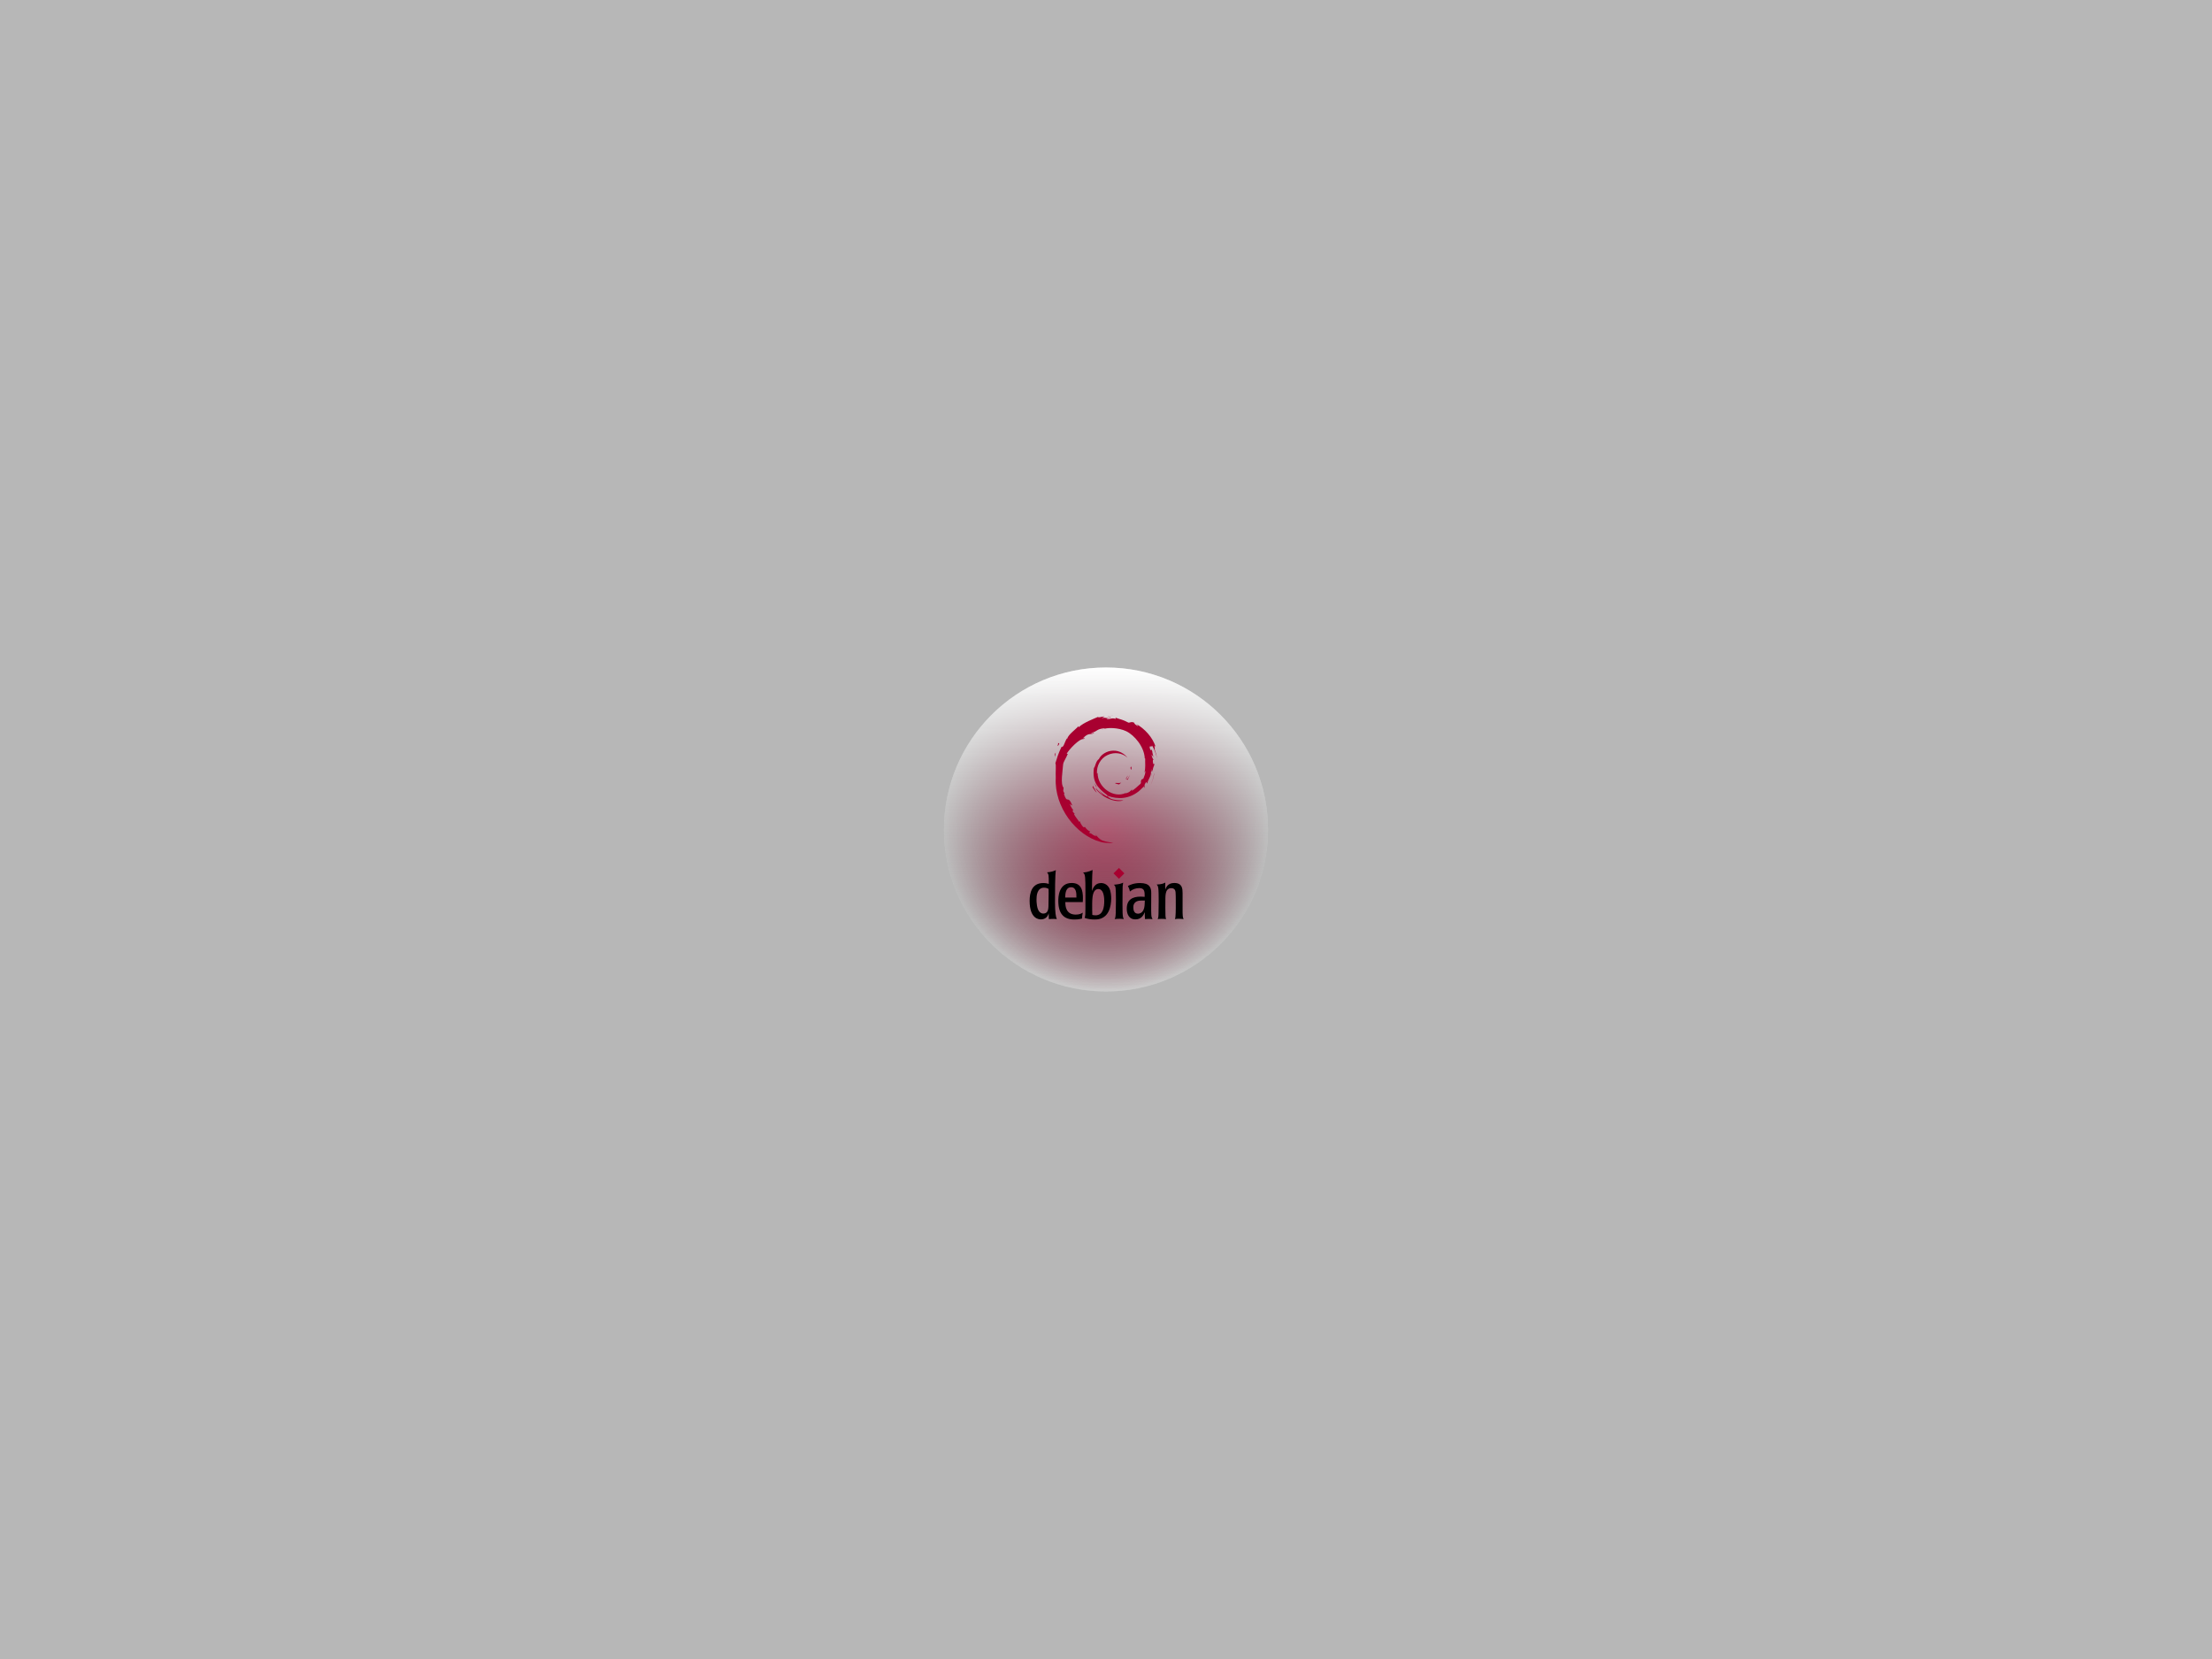
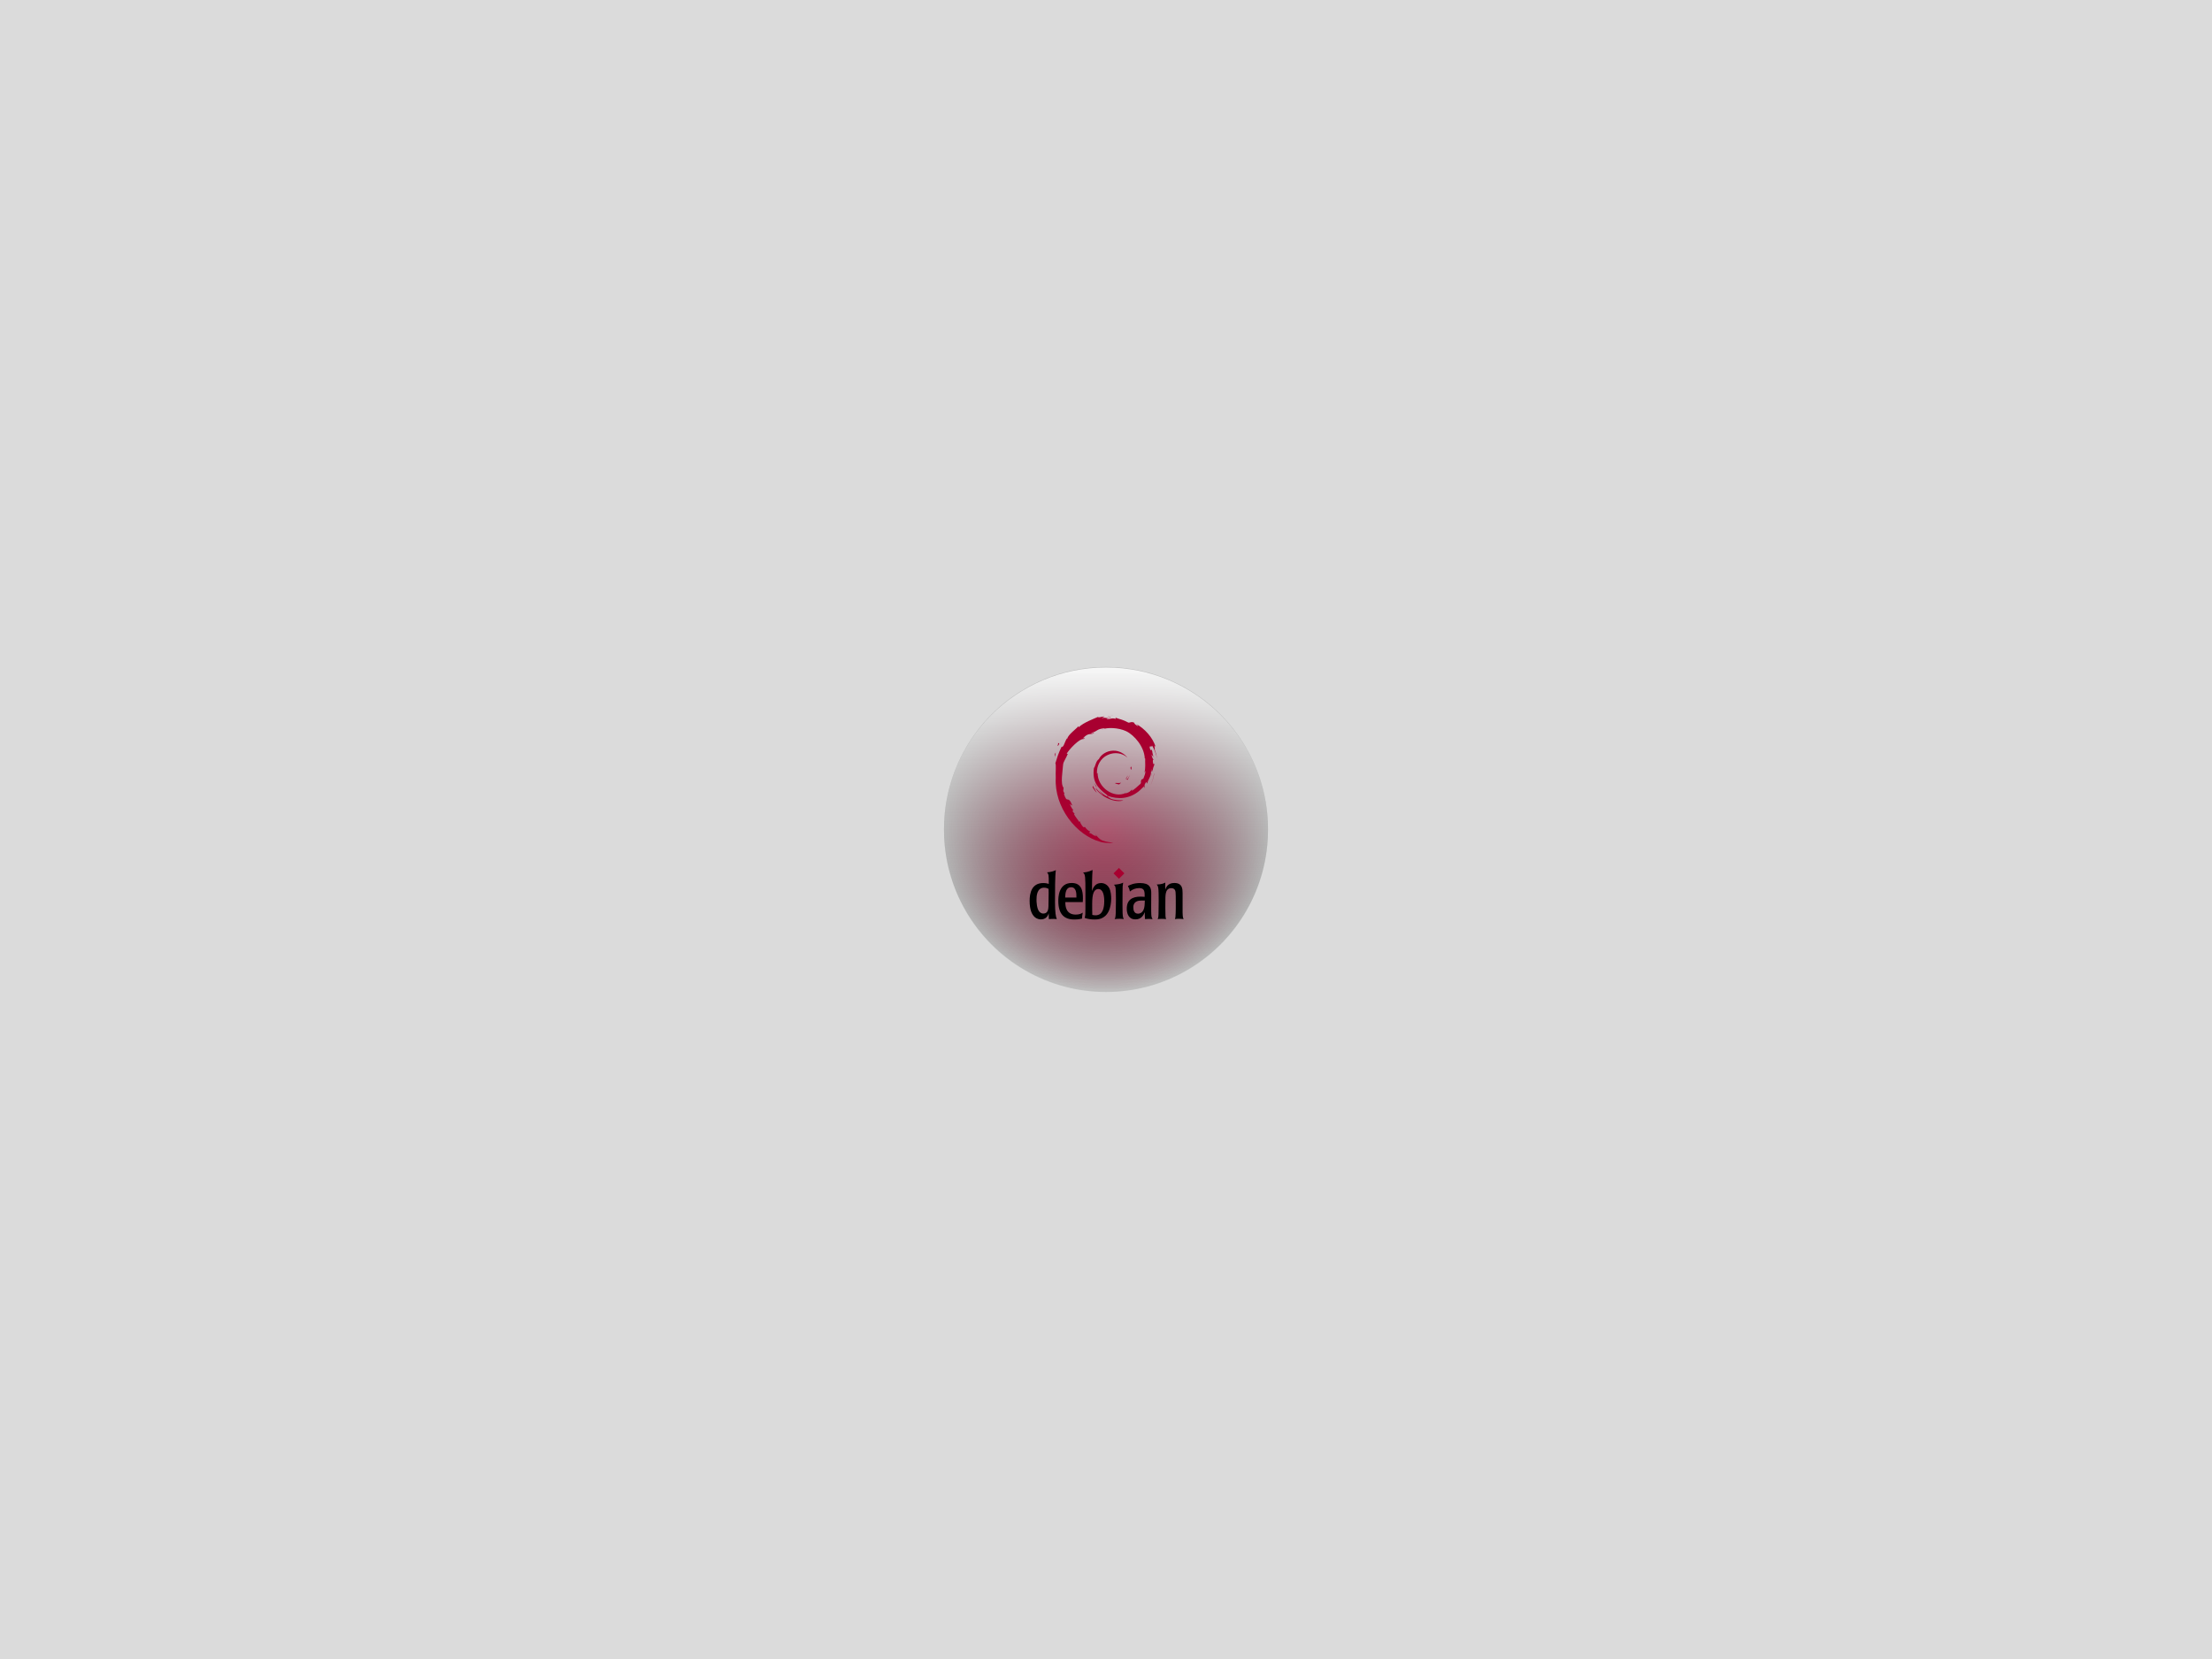
<svg xmlns="http://www.w3.org/2000/svg" xmlns:ns1="http://www.openswatchbook.org/uri/2009/osb" xmlns:xlink="http://www.w3.org/1999/xlink" id="svg3004" version="1.1" width="1024" height="768" xml:space="preserve">
  <defs id="defs3008">
    <linearGradient id="linearGradient4164">
      <stop style="stop-color:#a80030;stop-opacity:1;" offset="0" id="stop4166" />
      <stop style="stop-color:#a80030;stop-opacity:0;" offset="1" id="stop4168" />
    </linearGradient>
    <linearGradient id="linearGradient5303">
      <stop style="stop-color:#f26711;stop-opacity:1;" offset="0" id="stop5305" />
      <stop style="stop-color:#f26711;stop-opacity:0;" offset="1" id="stop5307" />
    </linearGradient>
    <linearGradient id="linearGradient5267">
      <stop style="stop-color:#666666;stop-opacity:1;" offset="0" id="stop5269" />
      <stop style="stop-color:#666666;stop-opacity:0;" offset="1" id="stop5271" />
    </linearGradient>
    <linearGradient id="linearGradient5251" ns1:paint="solid">
      <stop style="stop-color:#666666;stop-opacity:1;" offset="0" id="stop5253" />
    </linearGradient>
    <linearGradient xlink:href="#linearGradient5267" id="linearGradient5273" x1="-395.365" y1="-212.642" x2="4.763" y2="-212.642" gradientUnits="userSpaceOnUse" />
    <radialGradient xlink:href="#linearGradient5303" id="radialGradient5325" cx="-163.148" cy="-366.263" fx="-163.148" fy="-366.263" r="144.094" gradientTransform="matrix(1,0,0,0.9338842,0,-24.21576)" gradientUnits="userSpaceOnUse" />
    <radialGradient xlink:href="#linearGradient4164" id="radialGradient4170" cx="1447.778" cy="-272.917" fx="1447.778" fy="-272.917" r="223.333" gradientTransform="matrix(1,0,0,0.9751244,0,-6.788974)" gradientUnits="userSpaceOnUse" />
    <radialGradient xlink:href="#linearGradient4164-9" id="radialGradient4170-9" cx="1447.778" cy="-272.917" fx="1447.778" fy="-272.917" r="223.333" gradientTransform="matrix(1,0,0,0.9751244,0,-6.788974)" gradientUnits="userSpaceOnUse" />
    <linearGradient id="linearGradient4164-9">
      <stop style="stop-color:#a80030;stop-opacity:1;" offset="0" id="stop4166-0" />
      <stop style="stop-color:#a80030;stop-opacity:0;" offset="1" id="stop4168-2" />
    </linearGradient>
    <radialGradient r="223.333" fy="-272.917" fx="1447.778" cy="-272.917" cx="1447.778" gradientTransform="matrix(1,0,0,0.9751244,0,-6.788974)" gradientUnits="userSpaceOnUse" id="radialGradient4206" xlink:href="#linearGradient4164-9" />
    <radialGradient xlink:href="#linearGradient4164" id="radialGradient14319" gradientUnits="userSpaceOnUse" gradientTransform="matrix(1,0,0,0.9751244,0,-6.788974)" cx="1447.778" cy="-272.917" fx="1447.778" fy="-272.917" r="223.333" />
    <linearGradient xlink:href="#linearGradient5267" id="linearGradient14321" gradientUnits="userSpaceOnUse" x1="-395.365" y1="-212.642" x2="4.763" y2="-212.642" />
    <linearGradient xlink:href="#linearGradient5267" id="linearGradient14345" gradientUnits="userSpaceOnUse" x1="-395.365" y1="-212.642" x2="4.763" y2="-212.642" />
    <radialGradient xlink:href="#linearGradient4164" id="radialGradient14347" gradientUnits="userSpaceOnUse" gradientTransform="matrix(1,0,0,0.9751244,0,-6.788974)" cx="1447.778" cy="-272.917" fx="1447.778" fy="-272.917" r="223.333" />
    <radialGradient xlink:href="#linearGradient4164" id="radialGradient14931" gradientUnits="userSpaceOnUse" gradientTransform="matrix(1,0,0,0.9751244,0,-6.788974)" cx="1447.778" cy="-272.917" fx="1447.778" fy="-272.917" r="223.333" />
    <linearGradient xlink:href="#linearGradient5267" id="linearGradient14933" gradientUnits="userSpaceOnUse" x1="-395.365" y1="-212.642" x2="4.763" y2="-212.642" />
    <radialGradient xlink:href="#linearGradient4164" id="radialGradient14961" gradientUnits="userSpaceOnUse" gradientTransform="matrix(1,0,0,0.9751244,0,-6.788974)" cx="1447.778" cy="-272.917" fx="1447.778" fy="-272.917" r="223.333" />
    <linearGradient xlink:href="#linearGradient5267" id="linearGradient14963" gradientUnits="userSpaceOnUse" x1="-395.365" y1="-212.642" x2="4.763" y2="-212.642" />
    <radialGradient xlink:href="#linearGradient4164" id="radialGradient14989" gradientUnits="userSpaceOnUse" gradientTransform="matrix(1,0,0,0.9751244,0,-6.788974)" cx="1447.778" cy="-272.917" fx="1447.778" fy="-272.917" r="223.333" />
    <linearGradient xlink:href="#linearGradient5267" id="linearGradient14991" gradientUnits="userSpaceOnUse" x1="-395.365" y1="-212.642" x2="4.763" y2="-212.642" />
    <linearGradient xlink:href="#linearGradient5267" id="linearGradient15015" gradientUnits="userSpaceOnUse" x1="-395.365" y1="-212.642" x2="4.763" y2="-212.642" />
    <linearGradient xlink:href="#linearGradient5267" id="linearGradient3725" gradientUnits="userSpaceOnUse" x1="-395.365" y1="-212.642" x2="4.763" y2="-212.642" />
    <radialGradient r="125.556" fy="-292.917" fx="-318.889" cy="-292.917" cx="-318.889" gradientTransform="matrix(1,0,0,1.061947,0,18.14526)" gradientUnits="userSpaceOnUse" id="radialGradient3812" xlink:href="#linearGradient3787-8" />
    <linearGradient id="linearGradient3787-8">
      <stop style="stop-color:#000000;stop-opacity:1;" offset="0" id="stop3789-9" />
      <stop style="stop-color:#000000;stop-opacity:0;" offset="1" id="stop3791-4" />
    </linearGradient>
    <radialGradient r="125.556" fy="-292.917" fx="-318.889" cy="-292.917" cx="-318.889" gradientTransform="matrix(1,0,0,1.061947,0,18.14526)" gradientUnits="userSpaceOnUse" id="radialGradient6789" xlink:href="#linearGradient3787-8" />
    <radialGradient xlink:href="#linearGradient3787-8" id="radialGradient4790" gradientUnits="userSpaceOnUse" gradientTransform="matrix(1,0,0,1.061947,0,18.14526)" cx="-318.889" cy="-292.917" fx="-318.889" fy="-292.917" r="125.556" />
    <radialGradient xlink:href="#linearGradient4164" id="radialGradient4792" gradientUnits="userSpaceOnUse" gradientTransform="matrix(1,0,0,0.9751244,0,-6.788974)" cx="1447.778" cy="-272.917" fx="1447.778" fy="-272.917" r="223.333" />
    <linearGradient xlink:href="#linearGradient5267" id="linearGradient4794" gradientUnits="userSpaceOnUse" x1="-395.365" y1="-212.642" x2="4.763" y2="-212.642" />
    <radialGradient xlink:href="#linearGradient3787-8-7" id="radialGradient3863" gradientUnits="userSpaceOnUse" gradientTransform="matrix(1,0,0,1.061947,0,18.14526)" cx="-318.889" cy="-292.917" fx="-318.889" fy="-292.917" r="125.556" />
    <linearGradient id="linearGradient3787-8-7">
      <stop style="stop-color:#000000;stop-opacity:1;" offset="0" id="stop3789-9-5" />
      <stop style="stop-color:#000000;stop-opacity:0;" offset="1" id="stop3791-4-4" />
    </linearGradient>
    <radialGradient xlink:href="#linearGradient4164-0" id="radialGradient3861" gradientUnits="userSpaceOnUse" gradientTransform="matrix(1,0,0,0.9751244,0,-6.788974)" cx="1447.778" cy="-272.917" fx="1447.778" fy="-272.917" r="223.333" />
    <linearGradient id="linearGradient4164-0">
      <stop style="stop-color:#a80030;stop-opacity:1;" offset="0" id="stop4166-3" />
      <stop style="stop-color:#a80030;stop-opacity:0;" offset="1" id="stop4168-7" />
    </linearGradient>
    <linearGradient xlink:href="#linearGradient5267-6" id="linearGradient3859" gradientUnits="userSpaceOnUse" x1="-395.365" y1="-212.642" x2="4.763" y2="-212.642" />
    <linearGradient id="linearGradient5267-6">
-       <stop style="stop-color:#ffffff;stop-opacity:1;" offset="0" id="stop5269-4" />
+       <stop style="stop-color:#f7f7f7;stop-opacity:1;" offset="0" id="stop5269-4" />
      <stop style="stop-color:#666666;stop-opacity:0;" offset="1" id="stop5271-5" />
    </linearGradient>
    <linearGradient xlink:href="#linearGradient5267-6" id="linearGradient4066" gradientUnits="userSpaceOnUse" x1="-395.365" y1="-212.642" x2="4.763" y2="-212.642" />
    <radialGradient xlink:href="#linearGradient4164-0" id="radialGradient4068" gradientUnits="userSpaceOnUse" gradientTransform="matrix(1,0,0,0.9751244,0,-6.788974)" cx="1447.778" cy="-272.917" fx="1447.778" fy="-272.917" r="223.333" />
    <radialGradient xlink:href="#linearGradient3787-8-7" id="radialGradient4070" gradientUnits="userSpaceOnUse" gradientTransform="matrix(1,0,0,1.061947,0,18.14526)" cx="-318.889" cy="-292.917" fx="-318.889" fy="-292.917" r="125.556" />
    <radialGradient xlink:href="#linearGradient3787-8-7" id="radialGradient3112" gradientUnits="userSpaceOnUse" gradientTransform="matrix(1,0,0,1.061947,0,18.14526)" cx="-318.889" cy="-292.917" fx="-318.889" fy="-292.917" r="125.556" />
    <radialGradient xlink:href="#linearGradient4164-0" id="radialGradient3114" gradientUnits="userSpaceOnUse" gradientTransform="matrix(1,0,0,0.9751244,0,-6.788974)" cx="1447.778" cy="-272.917" fx="1447.778" fy="-272.917" r="223.333" />
    <linearGradient xlink:href="#linearGradient5267-6" id="linearGradient3116" gradientUnits="userSpaceOnUse" x1="-395.365" y1="-212.642" x2="4.763" y2="-212.642" />
+     <linearGradient xlink:href="#linearGradient5267-6" id="linearGradient3857" gradientUnits="userSpaceOnUse" x1="-395.365" y1="-212.642" x2="4.763" y2="-212.642" />
+     <radialGradient xlink:href="#linearGradient4164-0" id="radialGradient3859" gradientUnits="userSpaceOnUse" gradientTransform="matrix(1,0,0,0.9751244,0,-6.788974)" cx="1447.778" cy="-272.917" fx="1447.778" fy="-272.917" r="223.333" />
+     <radialGradient xlink:href="#linearGradient3787-8-7" id="radialGradient3862" gradientUnits="userSpaceOnUse" gradientTransform="matrix(1,0,0,1.061947,0,18.14526)" cx="-318.889" cy="-292.917" fx="-318.889" fy="-292.917" r="125.556" />
  </defs>
  <g id="g3012" transform="matrix(1.25,0,0,-1.25,0,768)">
-     <rect style="fill:#b7b7b7;fill-opacity:1;stroke:none" id="rect3036" width="819.2" height="614.4" x="0" y="-614.4" transform="scale(1,-1)" />
-     <g id="g3086" transform="matrix(0.5555554,0,0,0.5555555,-17.06659,67.20001)">
-       <path transform="matrix(1.08777,0,0,-1.008,913.295,91.62002)" d="m -34.286,-337.679 c 0,59.173 -44.452,107.143 -99.286,107.143 -54.834,0 -99.286,-47.969 -99.286,-107.143 0,-59.173 44.452,-107.143 99.286,-107.143 54.834,0 99.286,47.969 99.286,107.143 z" id="path3219" style="fill:#cdcdcd;fill-opacity:1;fill-rule:nonzero;stroke:none" />
-       <path transform="matrix(0,0.860177,0.81,0,1005.263,706.3009)" d="m -193.333,-292.917 c 0,73.638 -56.213,133.333 -125.556,133.333 -69.342,0 -125.556,-59.695 -125.556,-133.333 0,-73.638 56.213,-133.333 125.556,-133.333 69.342,0 125.556,59.695 125.556,133.333 z" id="path5277-0-3" style="opacity:0.75;fill:url(#radialGradient3112);fill-opacity:1;fill-rule:evenodd;stroke:none" />
-       <path transform="matrix(0.4835821,0,0,-0.4959184,67.88056,296.6556)" d="m 1671.111,-272.917 c 0,120.275 -99.99,217.778 -223.333,217.778 -123.344,0 -223.333,-97.502 -223.333,-217.778 0,-120.275 99.99,-217.778 223.333,-217.778 123.344,0 223.333,97.502 223.333,217.778 z" id="path4162-8" style="fill:url(#radialGradient3114);fill-opacity:1;fill-rule:nonzero;stroke:none" />
-       <path transform="matrix(0,-0.5398262,-0.5813513,0,644.3803,326.5714)" d="m 4.763,-212.642 c 0,102.6 -89.572,185.774 -200.064,185.774 -110.493,0 -200.064,-83.174 -200.064,-185.774 0,-102.6 89.572,-185.774 200.064,-185.774 110.493,0 200.064,83.174 200.064,185.774 z" id="path3806-5" style="fill:url(#linearGradient3116);fill-opacity:1;fill-rule:evenodd;stroke:none" />
-       <g transform="matrix(0.9444422,0,0,0.9444444,1069.999,330.4444)" id="g14886-9">
+     <rect style="fill:#dbdbdb;fill-opacity:1;stroke:none" id="rect3036" width="819.2" height="614.4" x="0" y="-614.4" transform="scale(1,-1)" />
+     <g id="g3864">
+       <path transform="matrix(0.6043164,0,0,-0.56,490.3194,118.1)" d="m -34.286,-337.679 a 99.286,107.143 0 1 1 -198.571,0 99.286,107.143 0 1 1 198.571,0 z" id="path3219" style="fill:#bfbfbf;fill-opacity:1;fill-rule:nonzero;stroke:none" />
+       <path transform="matrix(0,0.4778761,0.4499999,0,541.4125,459.5894)" d="m -193.333,-292.917 a 125.556,133.333 0 1 1 -251.111,0 125.556,133.333 0 1 1 251.111,0 z" id="path5277-0-3" style="opacity:0.75;fill:url(#radialGradient3862);fill-opacity:1;fill-rule:evenodd;stroke:none" />
+       <path transform="matrix(0.2686567,0,0,-0.2755102,20.64482,232.0087)" d="m 1671.111,-272.917 a 223.333,217.778 0 1 1 -446.667,0 223.333,217.778 0 1 1 446.667,0 z" id="path4162-8" style="fill:url(#radialGradient3859);fill-opacity:1;fill-rule:nonzero;stroke:none" />
+       <path transform="matrix(0,-0.2999035,-0.3229729,0,340.9224,248.6286)" d="m 4.763,-212.642 a 200.064,185.774 0 1 1 -400.129,0 200.064,185.774 0 1 1 400.129,0 z" id="path3806-5" style="fill:url(#linearGradient3857);fill-opacity:1;fill-rule:evenodd;stroke:none" />
+       <g transform="matrix(0.52469,0,0,0.5246913,577.3771,250.7802)" id="g14886-9">
        <path style="fill:#a80030" d="m -312.757,140.399 c -1.493,-0.02 0.281,-0.767 2.23,-1.068 0.541,0.422 1.026,0.845 1.462,1.259 -1.212,-0.297 -2.447,-0.304 -3.692,-0.191" id="path3220-5" />
        <path style="fill:#a80030" d="m -304.748,142.396 c 0.892,1.228 1.54,2.571 1.768,3.959 -0.201,-0.989 -0.735,-1.843 -1.243,-2.746 -2.79,-1.757 -0.264,1.043 -0.002,2.109 -2.999,-3.78 -0.414,-2.266 -0.524,-3.322" id="path3222-3" />
        <path style="fill:#a80030" d="m -301.787,150.093 c 0.182,2.689 -0.529,1.837 -0.767,0.813 0.278,-0.146 0.499,-1.896 0.767,-0.813" id="path3224-5" />
        <path style="fill:#a80030" d="m -318.42,186.838 c 0.797,-0.142 1.722,-0.252 1.59,-0.443 0.875,0.193 1.072,0.367 -1.59,0.443" id="path3226-4" />
        <path style="fill:#a80030" d="m -316.829,186.395 -0.56,-0.117 0.523,0.048 0.038,0.069" id="path3228-6" />
        <path style="fill:#a80030" d="m -291.983,149.074 c 0.09,-2.414 -0.704,-3.587 -1.423,-5.661 l -1.292,-0.642 c -1.056,-2.052 0.105,-1.303 -0.651,-2.934 -1.65,-1.466 -5.001,-4.585 -6.074,-4.871 -0.784,0.017 0.531,0.925 0.702,1.28 -2.207,-1.515 -1.771,-2.274 -5.147,-3.196 l -0.098,0.221 c -8.322,-3.916 -19.884,3.843 -19.732,14.43 -0.088,-0.671 -0.253,-0.504 -0.437,-0.773 -0.43,5.446 2.516,10.916 7.483,13.153 4.859,2.404 10.554,1.419 14.032,-1.827 -1.91,2.504 -5.716,5.158 -10.223,4.912 -4.417,-0.072 -8.55,-2.878 -9.929,-5.927 -2.262,-1.424 -2.526,-5.491 -3.511,-6.236 -1.328,-9.751 2.495,-13.962 8.962,-18.919 1.015,-0.685 0.286,-0.79 0.422,-1.312 -2.148,1.005 -4.114,2.524 -5.733,4.383 0.859,-1.256 1.785,-2.477 2.983,-3.436 -2.027,0.684 -4.734,4.909 -5.522,5.08 3.492,-6.252 14.165,-10.965 19.757,-8.626 -2.588,-0.096 -5.874,-0.053 -8.779,1.021 -1.224,0.628 -2.881,1.928 -2.585,2.171 7.629,-2.848 15.508,-2.156 22.108,3.134 1.68,1.309 3.515,3.534 4.045,3.564 -0.798,-1.201 0.137,-0.577 -0.477,-1.637 1.67,2.699 -0.728,1.099 1.728,4.66 l 0.907,-1.249 c -0.34,2.242 2.782,4.961 2.465,8.504 0.716,1.083 0.798,-1.167 0.039,-3.659 1.054,2.764 0.279,3.209 0.548,5.491 0.291,-0.767 0.677,-1.582 0.874,-2.392 -0.687,2.673 0.702,4.499 1.048,6.052 -0.342,0.15 -1.06,-1.181 -1.226,1.974 0.025,1.371 0.383,0.718 0.52,1.056 -0.268,0.155 -0.974,1.206 -1.403,3.221 0.309,0.475 0.831,-1.228 1.255,-1.297 -0.273,1.602 -0.741,2.823 -0.761,4.053 -1.239,2.588 -0.439,-0.346 -1.442,1.111 -1.319,4.11 1.093,0.954 1.257,2.82 1.996,-2.892 3.134,-7.378 3.659,-9.236 -0.4,2.265 -1.044,4.46 -1.832,6.583 0.608,-0.257 -0.978,4.659 0.79,1.404 -1.887,6.939 -8.071,13.423 -13.76,16.464 0.694,-0.636 1.573,-1.436 1.259,-1.562 -2.831,1.683 -2.334,1.816 -2.739,2.528 -2.303,0.938 -2.457,-0.077 -3.98,-0.002 -4.346,2.306 -5.183,2.061 -9.183,3.504 l 0.182,-0.851 c -2.878,0.959 -3.354,-0.362 -6.464,-0.002 -0.189,0.147 0.997,0.536 1.974,0.676 -2.783,-0.368 -2.654,0.549 -5.377,-0.101 0.67,0.471 1.382,0.783 2.097,1.183 -2.269,-0.138 -5.419,-1.321 -4.447,-0.244 -3.702,-1.652 -10.277,-3.971 -13.966,-7.431 l -0.116,0.775 c -1.69,-2.029 -7.372,-6.06 -7.825,-8.691 l -0.453,-0.105 c -0.878,-1.49 -1.449,-3.177 -2.146,-4.709 -1.15,-1.961 -1.686,-0.755 -1.523,-1.063 -2.263,-4.588 -3.389,-8.442 -4.359,-11.605 0.691,-1.034 0.017,-6.226 0.278,-10.381 -1.135,-20.525 14.405,-40.452 31.391,-45.052 2.49,-0.892 6.191,-0.86 9.34,-0.948 -3.715,1.063 -4.194,0.562 -7.815,1.824 -2.611,1.231 -3.182,2.635 -5.032,4.24 l 0.732,-1.294 c -3.627,1.284 -2.109,1.589 -5.06,2.523 l 0.782,1.02 c -1.176,0.09 -3.114,1.98 -3.644,3.03 l -1.287,-0.051 c -1.545,1.904 -2.369,3.28 -2.308,4.346 l -0.416,-0.741 c -0.471,0.808 -5.686,7.151 -2.98,5.675 -0.503,0.458 -1.171,0.746 -1.895,2.064 l 0.55,0.628 c -1.3,1.675 -2.396,3.822 -2.312,4.538 0.694,-0.937 1.176,-1.113 1.653,-1.274 -3.288,8.157 -3.473,0.449 -5.962,8.302 l 0.526,0.042 c -0.403,0.61 -0.649,1.269 -0.973,1.917 l 0.23,2.283 c -2.366,2.733 -0.661,11.634 -0.319,16.515 0.235,1.984 1.975,4.097 3.297,7.411 l -0.805,0.138 c 1.541,2.686 8.794,10.789 12.155,10.373 1.627,2.044 -0.324,0.008 -0.642,0.522 3.576,3.7 4.7,2.614 7.112,3.28 2.601,1.544 -2.233,-0.603 -1,0.588 4.499,1.148 3.187,2.612 9.055,3.194 0.619,-0.352 -1.436,-0.543 -1.951,-1 3.747,1.834 11.858,1.416 17.129,-1.017 6.111,-2.858 12.982,-11.304 13.254,-19.249 l 0.309,-0.083 c -0.156,-3.159 0.484,-6.813 -0.626,-10.168 l 0.75,1.59" id="path3230-6" />
        <path style="fill:#a80030" d="m -329.053,138.351 -0.211,-1.046 c 0.982,-1.334 1.761,-2.778 3.013,-3.817 -0.901,1.757 -1.57,2.484 -2.802,4.864" id="path3232-7" />
        <path style="fill:#a80030" d="m -326.734,138.44 c -0.52,0.575 -0.825,1.267 -1.171,1.954 0.33,-1.21 1.005,-2.25 1.631,-3.309 l -0.461,1.355" id="path3234-8" />
        <path style="fill:#a80030" d="m -285.688,147.362 -0.219,-0.551 c -0.402,-2.855 -1.272,-5.681 -2.603,-8.301 1.471,2.764 2.419,5.789 2.821,8.853" id="path3236-2" />
        <path style="fill:#a80030" d="m -318.123,187.554 c 1.008,0.369 2.48,0.203 3.553,0.446 -1.397,-0.117 -2.786,-0.187 -4.158,-0.362 l 0.605,-0.084" id="path3238-4" />
        <path style="fill:#a80030" d="m -353.562,168.71 c 0.233,-2.152 -1.619,-2.988 0.41,-1.568 1.089,2.452 -0.424,0.676 -0.41,1.568" id="path3240-7" />
        <path style="fill:#a80030" d="m -355.948,158.745 c 0.469,1.436 0.552,2.297 0.731,3.129 -1.292,-1.652 -0.595,-2.005 -0.731,-3.129" id="path3242-7" />
        <path d="m -360.246,62.609 c -0.045,-0.047 -0.045,-7.499 -0.138,-9.444 -0.092,-1.573 -0.232,-4.952 -3.565,-4.952 -3.426,0 -4.259,3.935 -4.537,5.647 -0.324,1.898 -0.324,3.474 -0.324,4.166 0,2.223 0.139,8.428 5.37,8.428 1.575,0 2.454,-0.465 3.148,-0.833 l 0.045,-3.011 z m -13.425,-5.464 c 0,-13.054 6.945,-13.054 7.963,-13.054 2.87,0 4.723,1.575 5.509,4.305 l 0.093,-4.119 c 0.88,0.047 1.759,0.139 3.194,0.139 0.51,0 0.925,0 1.297,-0.047 0.371,0 0.74,-0.045 1.157,-0.092 -0.74,1.481 -1.296,4.814 -1.296,12.038 0,7.037 0,18.934 0.601,22.545 -1.665,-0.788 -3.102,-1.298 -6.25,-1.575 1.25,-1.343 1.25,-2.037 1.25,-8.147 -0.878,0.277 -1.99,0.601 -3.888,0.601 -8.286,-9.99e-4 -9.629,-7.223 -9.629,-12.595" id="path3244-9" />
        <path d="m -348.563,59.509 c 0.047,3.842 0.834,7.268 4.12,7.268 3.612,0 3.887,-3.98 3.796,-7.268 h -7.916 z m 12.499,-0.465 c 0,5.417 -1.064,10.742 -7.916,10.742 -9.443,0 -9.443,-10.465 -9.443,-12.685 0,-9.397 4.212,-13.101 11.296,-13.101 3.146,0 4.676,0.461 5.509,0.694 -0.046,1.666 0.185,2.731 0.465,4.166 -0.974,-0.603 -2.224,-1.39 -5.001,-1.39 -7.222,0 -7.315,6.576 -7.315,8.844 h 12.317 l 0.09,2.729" id="path3246-7" />
        <path d="m -321.004,57.054 c 0,-4.305 -0.786,-10.093 -6.156,-10.093 -0.741,0 -1.666,0.141 -2.268,0.279 -0.093,1.666 -0.093,4.537 -0.093,7.87 0,3.982 0.416,6.062 0.741,7.084 0.971,3.286 3.147,3.331 3.563,3.331 3.519,0 4.213,-4.861 4.213,-8.47 z M -334.289,52.008 c 0,-3.427 0,-5.37 -0.555,-6.851 1.898,-0.741 4.258,-1.157 7.084,-1.157 1.805,0 7.037,0 9.86,5.786 1.343,2.686 1.805,6.297 1.805,9.029 0,1.666 -0.186,5.323 -1.528,7.639 -1.295,2.174 -3.379,3.286 -5.6,3.286 -4.445,0 -5.741,-3.704 -6.434,-5.602 0,2.361 0.045,10.601 0.415,14.814 -3.008,-1.39 -4.862,-1.62 -6.851,-1.805 1.805,-0.739 1.805,-3.798 1.805,-13.751 V 52.008" id="path3248-0" />
        <path d="m -307.196,44.277 c -0.927,0.139 -1.577,0.232 -2.919,0.232 -1.479,0 -2.5,-0.094 -3.563,-0.232 0.463,0.88 0.647,1.298 0.786,4.305 0.186,4.121 0.232,15.14 -0.092,17.455 -0.232,1.76 -0.647,2.037 -1.296,2.5 3.796,0.371 4.861,0.647 6.619,1.481 -0.369,-2.035 -0.418,-3.056 -0.418,-6.156 -0.091,-15.974 -0.138,-17.686 0.882,-19.584" id="path3250-1" />
        <path d="m -292.372,57.38 c -0.092,-2.917 -0.139,-4.954 -0.927,-6.574 -0.972,-2.084 -2.592,-2.686 -3.796,-2.686 -2.78,0 -3.38,2.314 -3.38,4.582 0,4.351 3.889,4.678 5.647,4.678 h 2.456 z m -12.732,-5.696 c 0,-2.917 0.88,-5.833 3.474,-7.084 1.157,-0.51 2.314,-0.51 2.686,-0.51 4.26,0 5.694,3.149 6.574,5.093 -0.047,-2.037 0,-3.286 0.139,-4.908 0.833,0.047 1.666,0.139 3.056,0.139 0.786,0 1.528,-0.092 2.314,-0.139 -0.51,0.786 -0.786,1.251 -0.927,3.056 -0.092,1.758 -0.092,3.518 -0.092,5.972 l 0.047,9.444 c 0,3.52 -0.927,6.992 -7.872,6.992 -4.582,0 -7.266,-1.39 -8.609,-2.084 0.556,-1.019 1.019,-1.896 1.435,-3.889 1.807,1.575 4.168,2.408 6.574,2.408 3.844,0 3.844,-2.547 3.844,-6.156 -0.88,0.045 -1.622,0.137 -2.872,0.137 -5.882,-9.99e-4 -9.77,-2.266 -9.77,-8.471" id="path3252-4" />
        <path d="m -265.706,48.86 c 0.047,-1.575 0.047,-3.241 0.694,-4.584 -1.02,0.092 -1.622,0.232 -3.518,0.232 -1.112,0 -1.713,-0.094 -2.594,-0.232 0.184,0.601 0.279,0.833 0.371,1.622 0.139,1.063 0.232,4.629 0.232,5.88 v 4.999 c 0,2.176 0,5.325 -0.141,6.435 -0.092,0.786 -0.322,2.915 -3.009,2.915 -2.639,0 -3.518,-1.943 -3.842,-3.518 -0.369,-1.62 -0.369,-3.38 -0.369,-10.231 0.045,-5.927 0.045,-6.48 0.508,-8.102 -0.786,0.092 -1.758,0.184 -3.147,0.184 -1.112,0 -1.852,-0.045 -2.776,-0.184 0.324,0.741 0.51,1.112 0.601,3.704 0.094,2.547 0.279,15.047 -0.141,18.008 -0.23,1.807 -0.694,2.223 -1.202,2.686 3.751,0.186 4.952,0.788 6.111,1.388 v -4.906 c 0.554,1.437 1.711,4.631 6.342,4.631 5.788,0 5.833,-4.213 5.88,-6.99 V 48.86" id="path3254-6" />
        <path style="fill:#a80030" d="m -306.806,76.569 -3.834,-3.832 -3.832,3.832 3.832,3.832 3.834,-3.832" id="path3256-6" />
      </g>
    </g>
  </g>
</svg>
